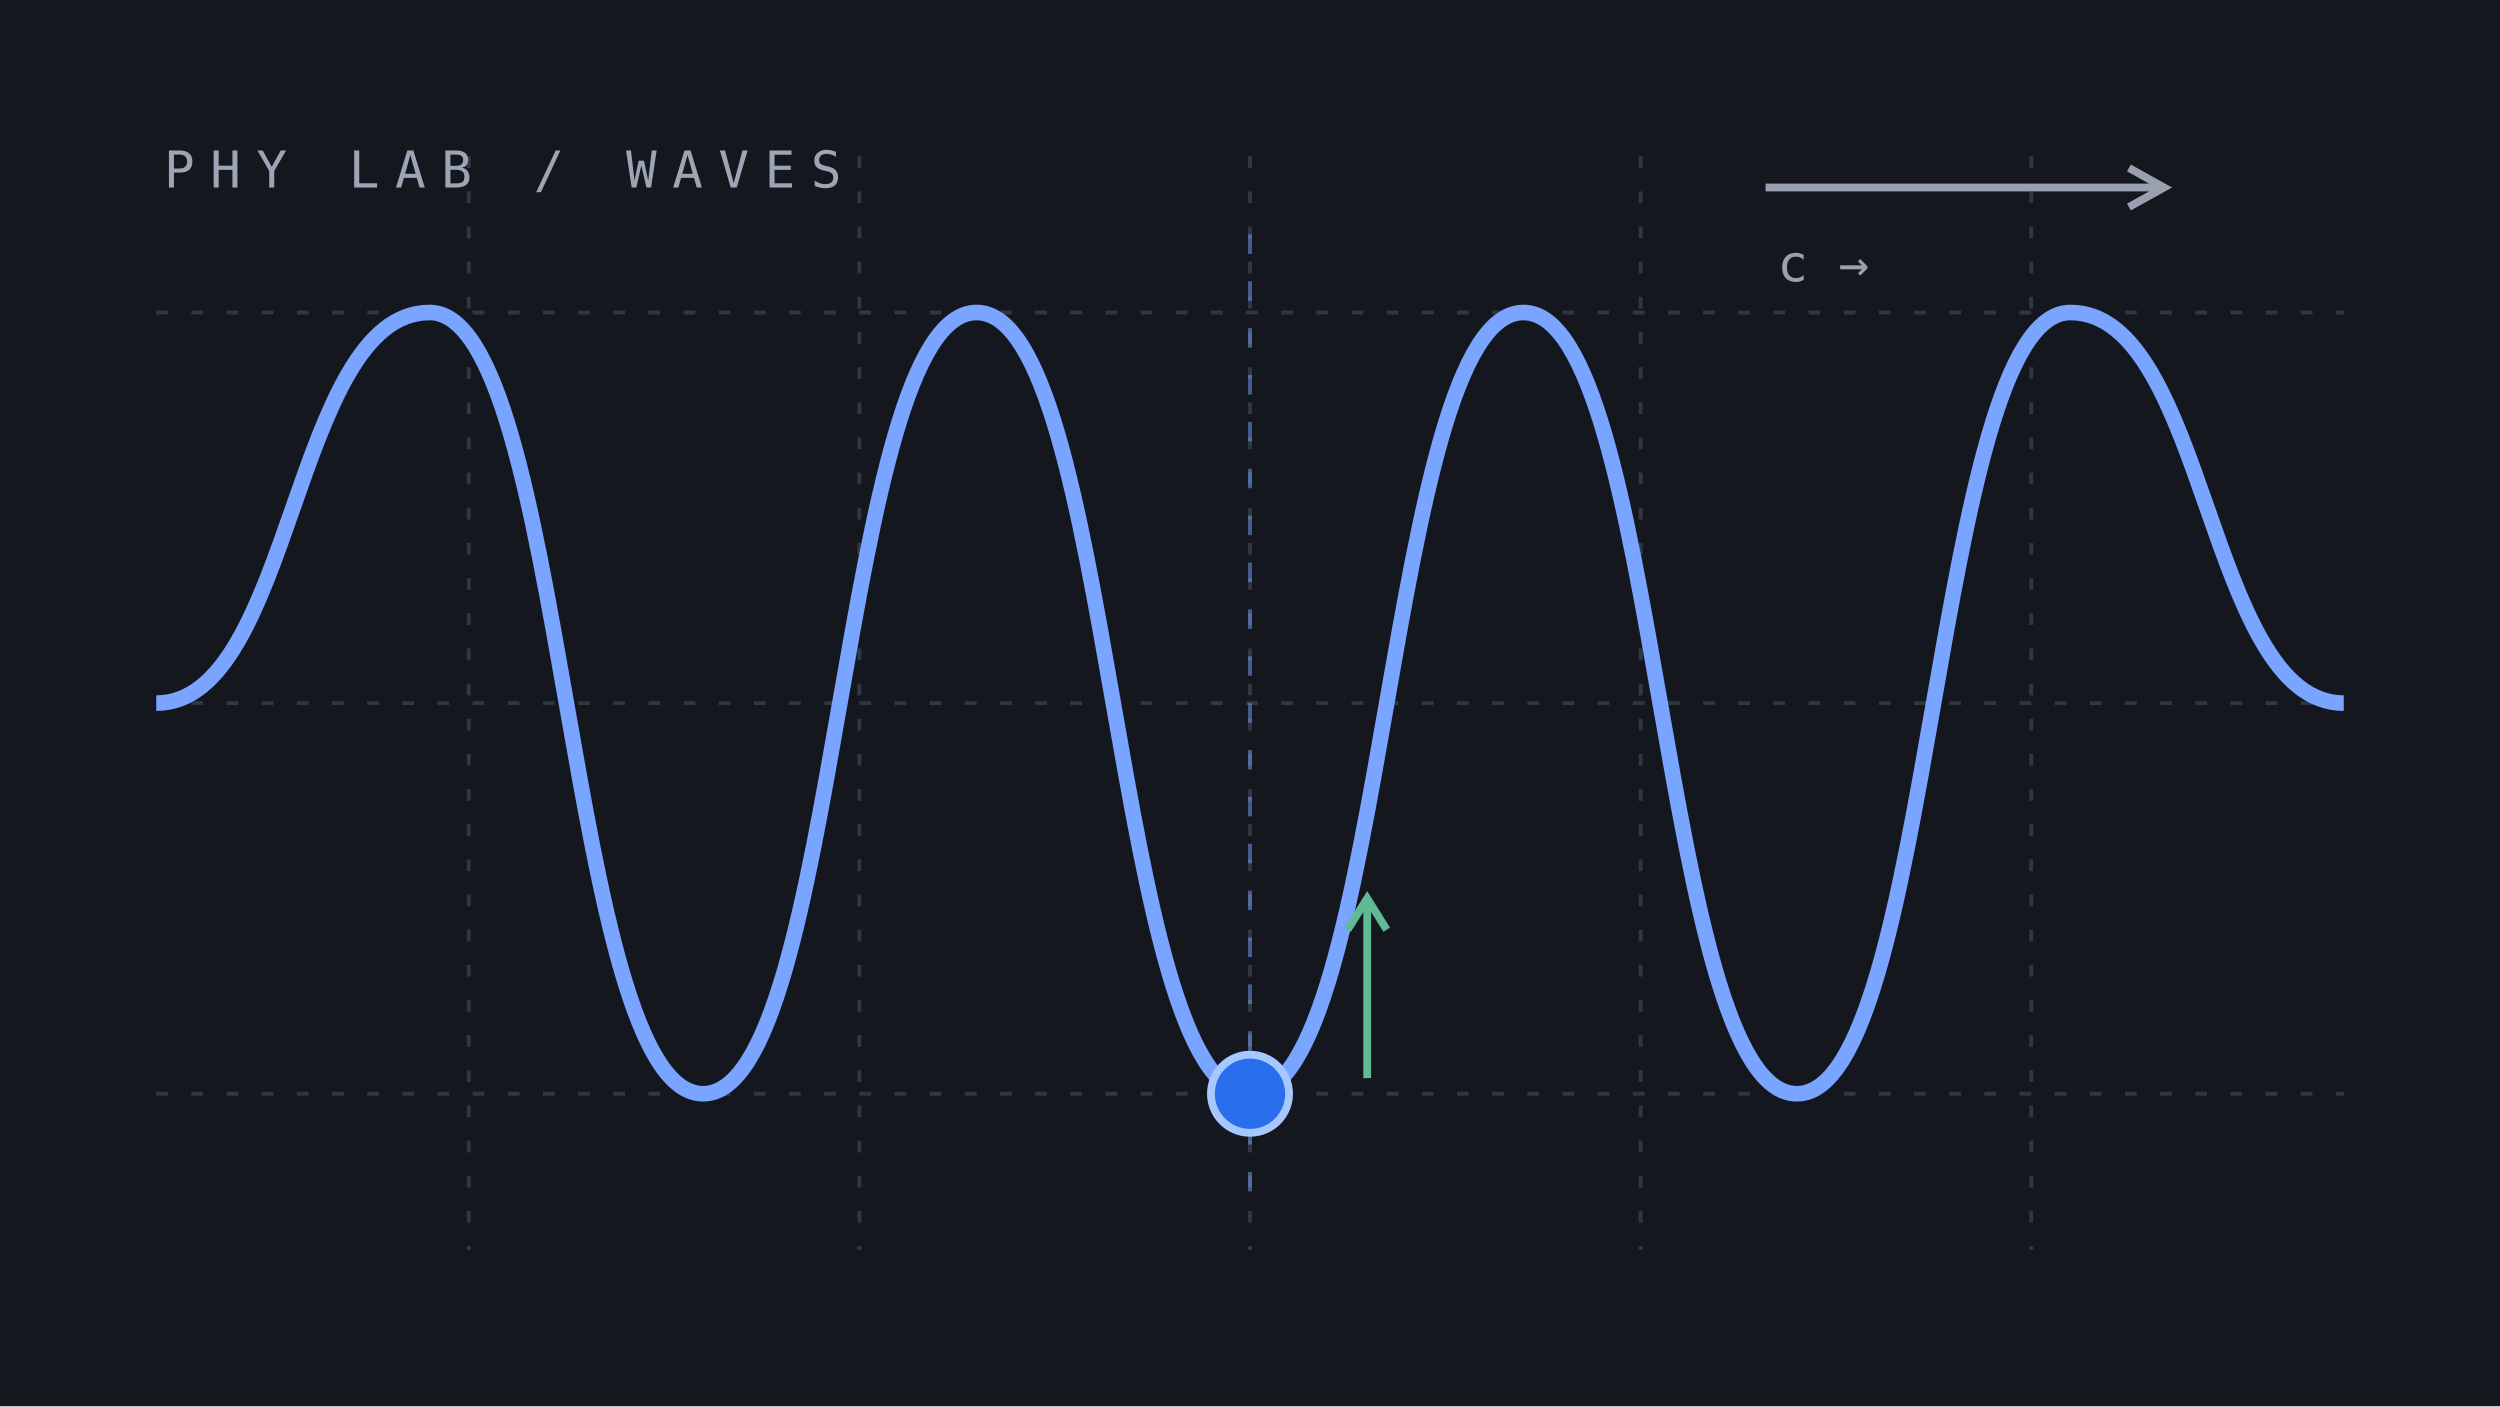
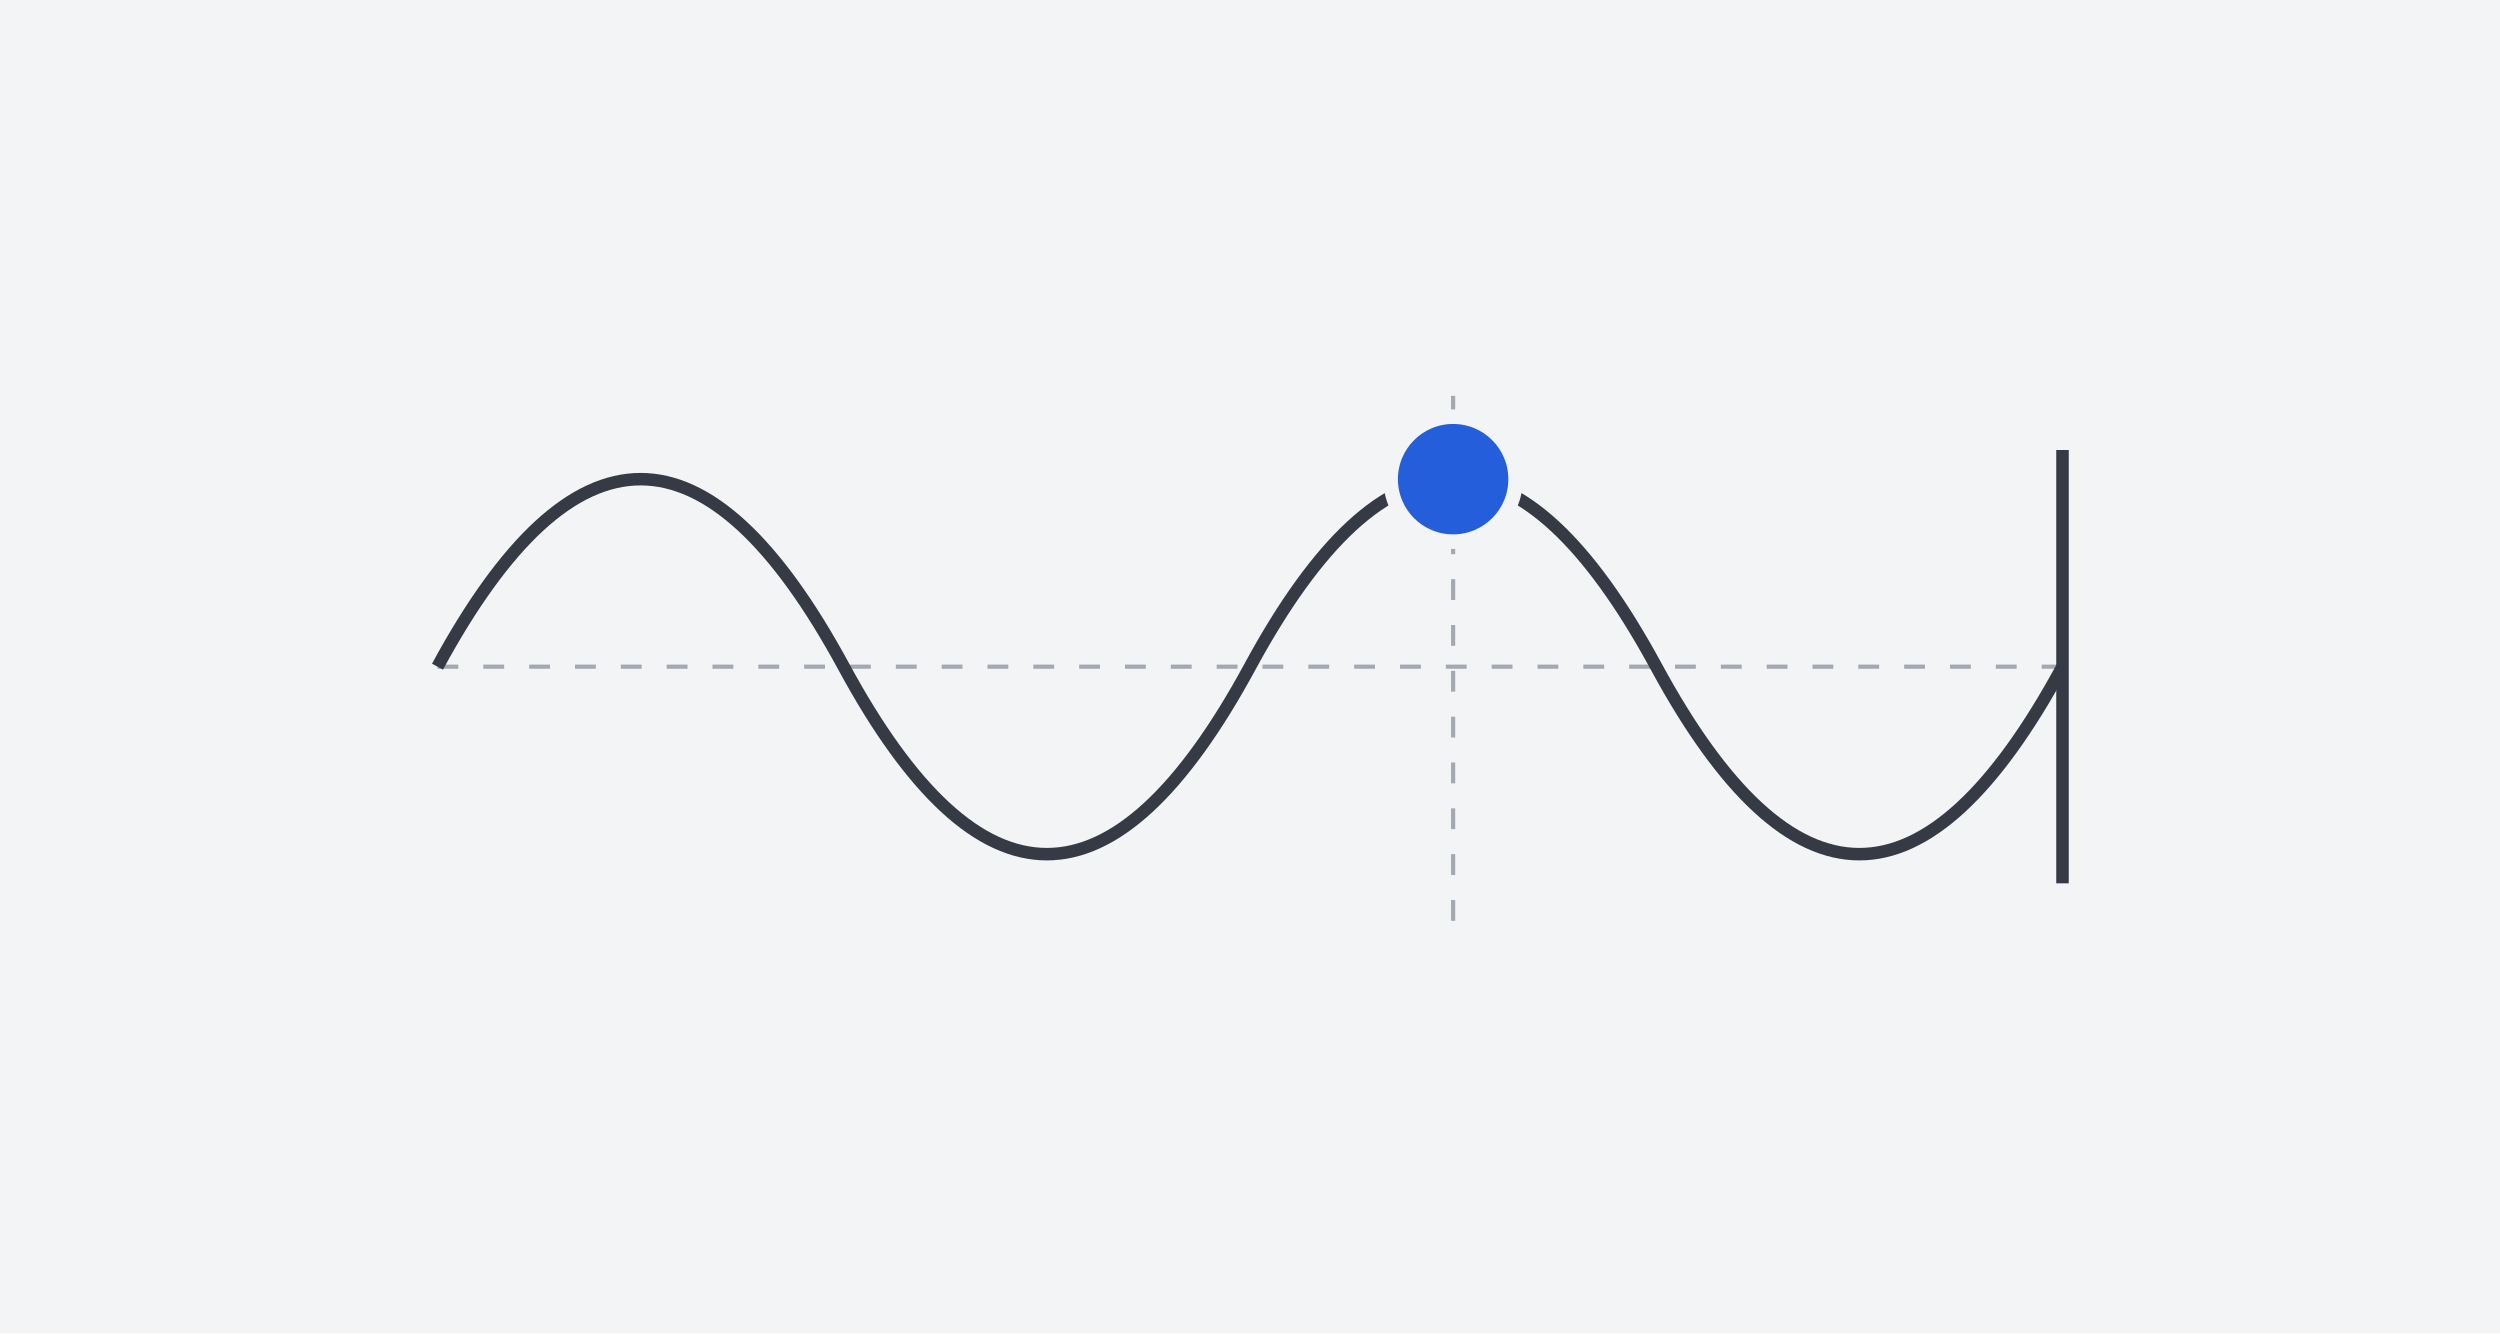
- <svg xmlns="http://www.w3.org/2000/svg" viewBox="0 0 640 360">
-   <rect width="640" height="360" fill="#14171d" />
-   <g stroke="#303743" stroke-width="1">
-     <path d="M40 80H600M40 180H600M40 280H600M120 40V320M220 40V320M320 40V320M420 40V320M520 40V320" stroke-dasharray="3 6" />
-   </g>
-   <path d="M40 180C75 180 75 80 110 80S145 280 180 280S215 80 250 80S285 280 320 280S355 80 390 80S425 280 460 280S495 80 530 80S565 180 600 180" stroke="#79a4ff" stroke-width="4" fill="none" />
-   <path d="M320 60V310" stroke="#79a4ff" stroke-dasharray="5 7" opacity=".5" />
-   <circle cx="320" cy="280" r="10" fill="#286eed" stroke="#a7c7ff" stroke-width="2" />
-   <path d="M350 276V230m-5 8 5-8 5 8" stroke="#62ba94" stroke-width="2" fill="none" />
-   <path d="M452 48H554m-9-5 9 5-9 5" stroke="#99a1b1" stroke-width="2" fill="none" />
-   <text x="42" y="48" fill="#9ba5b5" font-family="monospace" font-size="13" letter-spacing="4">PHY LAB / WAVES</text>
-   <text x="455" y="72" fill="#99a1b1" font-family="monospace" font-size="13">c →</text>
+ <svg xmlns="http://www.w3.org/2000/svg" viewBox="0 0 600 320">
+   <path fill="#f3f4f6" d="M0 0h600v320H0z" />
+   <path d="M105 160h390" stroke="#a3a8b1" stroke-dasharray="5 6" />
+   <path d="M348.75 95v130" stroke="#a3a8b1" stroke-dasharray="5 6" />
+   <path d="M105 160c32.5-60 65-60 97.5 0s65 60 97.5 0 65-60 97.5 0 65 60 97.5 0" fill="none" stroke="#353a45" stroke-width="3" />
+   <path d="M495 108v104" stroke="#353a45" stroke-width="3" />
+   <circle cx="348.75" cy="115" r="15" fill="#245edb" stroke="#f3f4f6" stroke-width="3.5" />
</svg>
